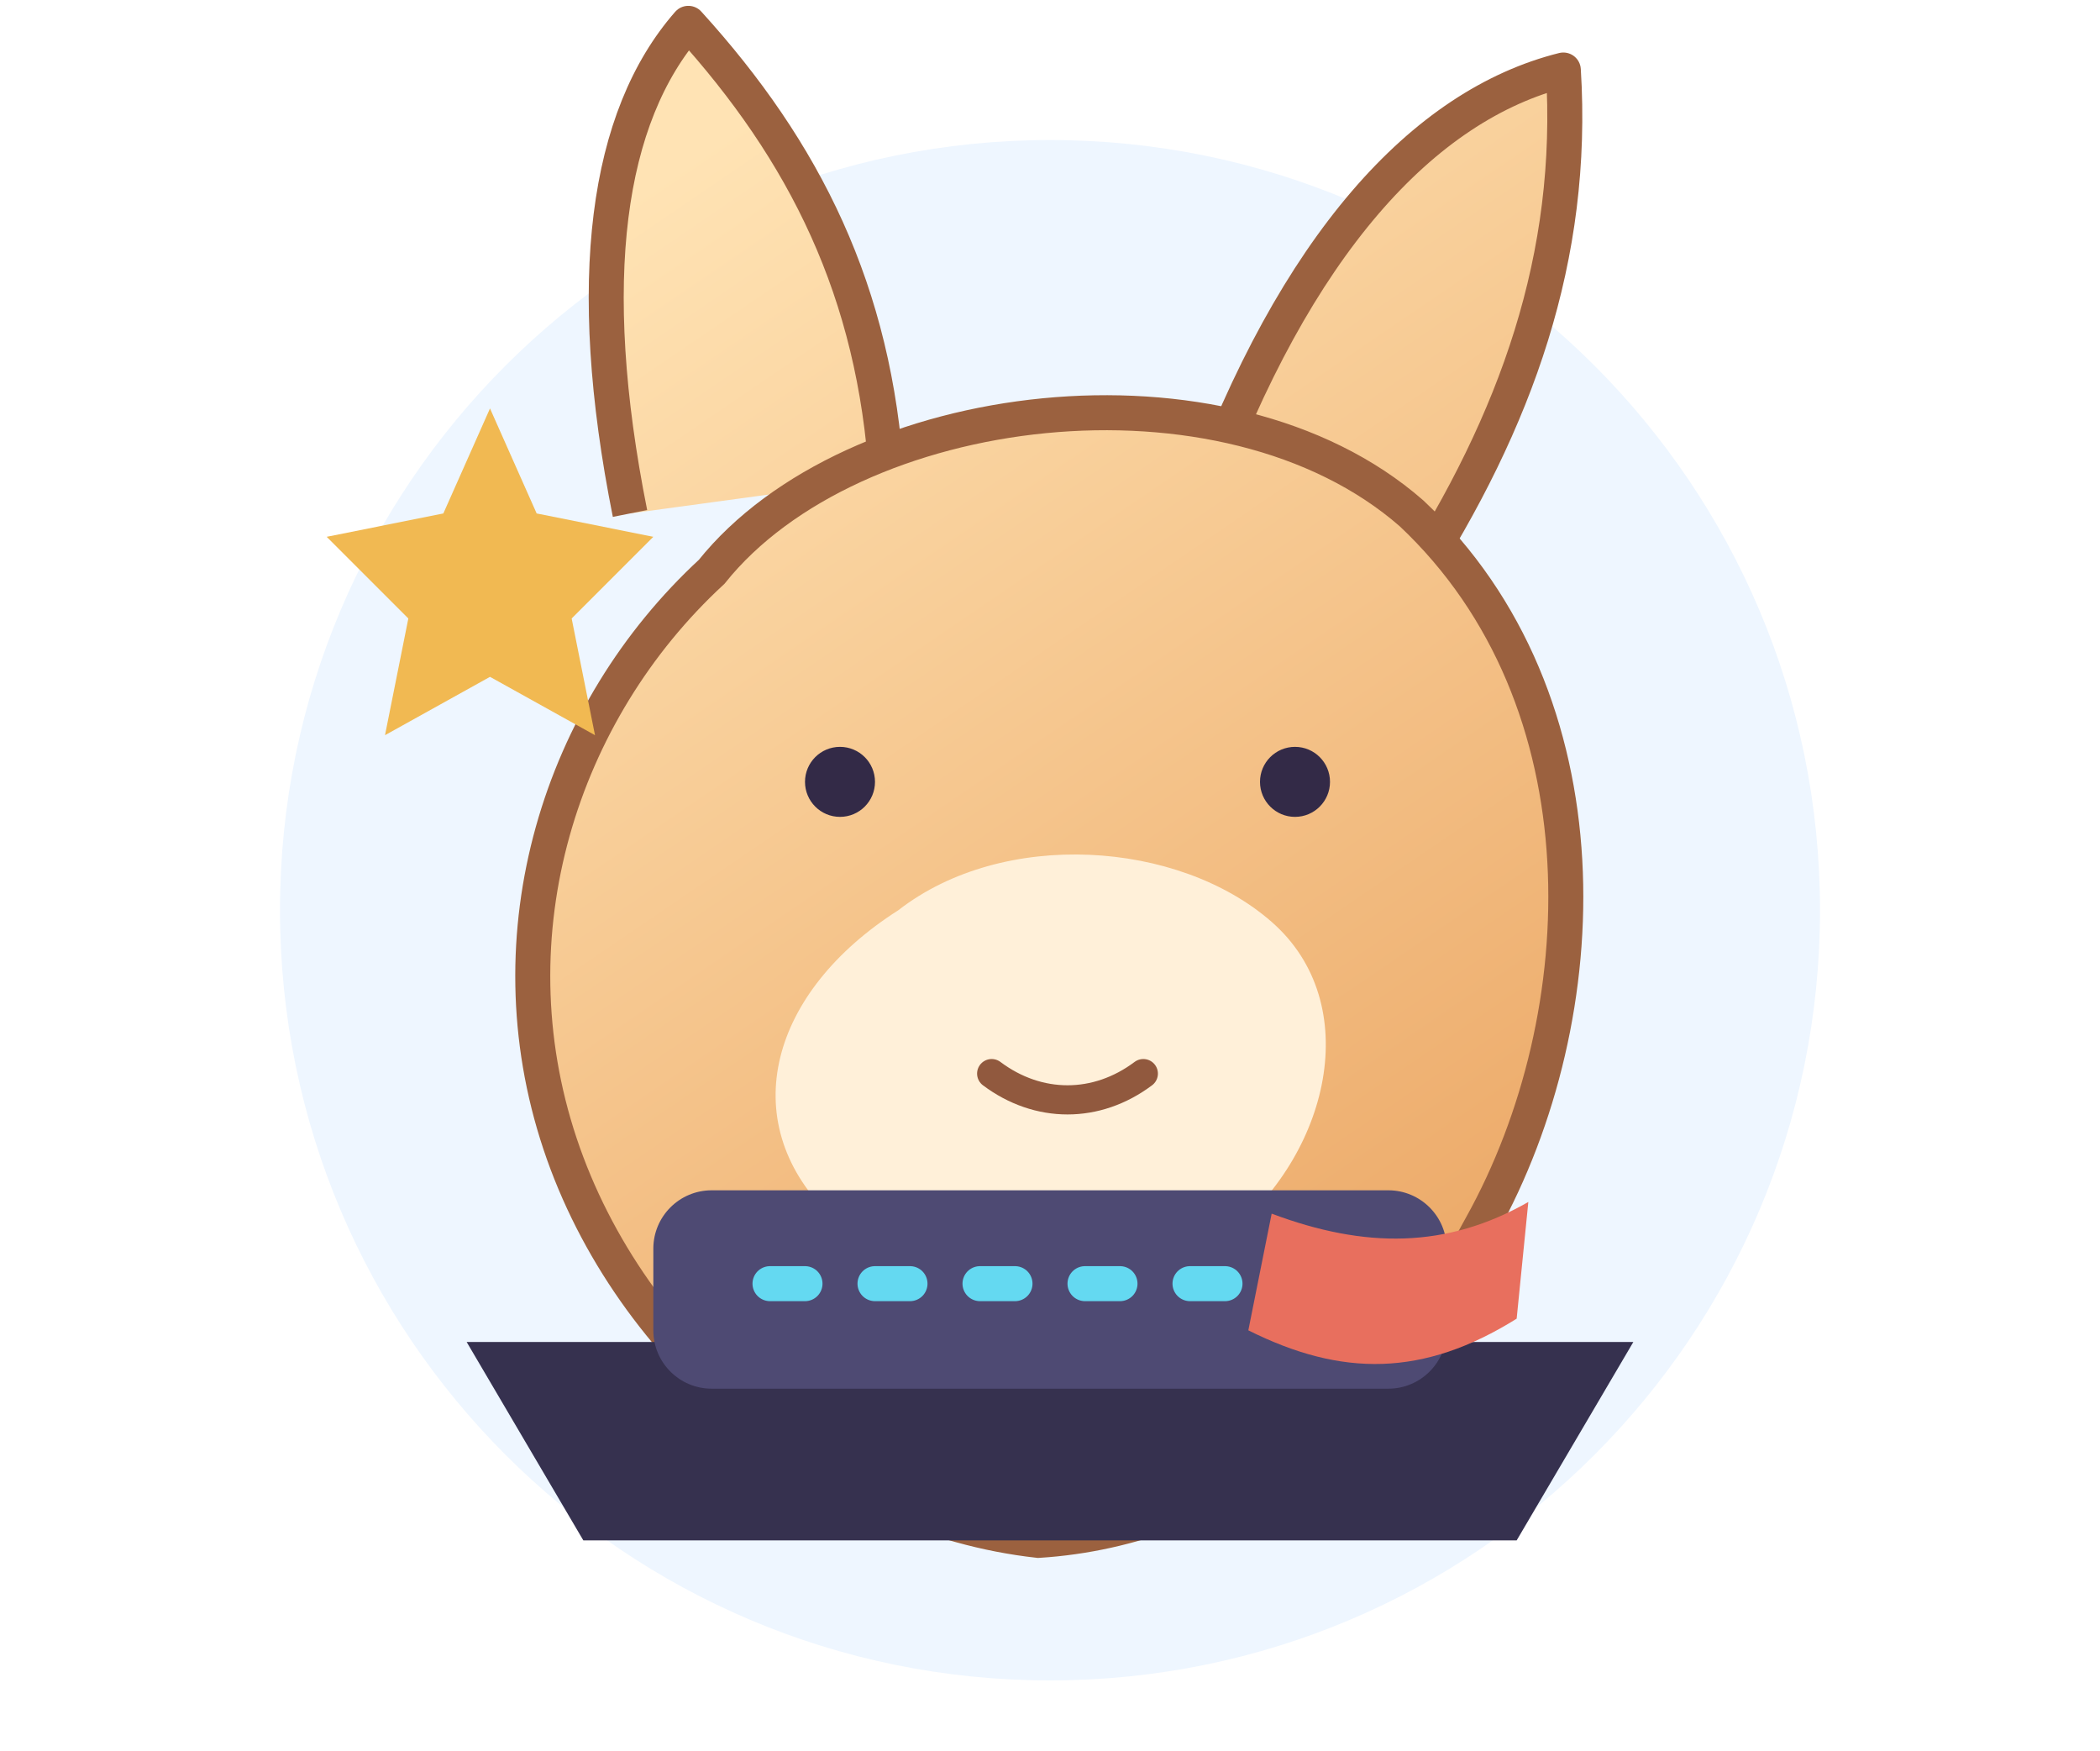
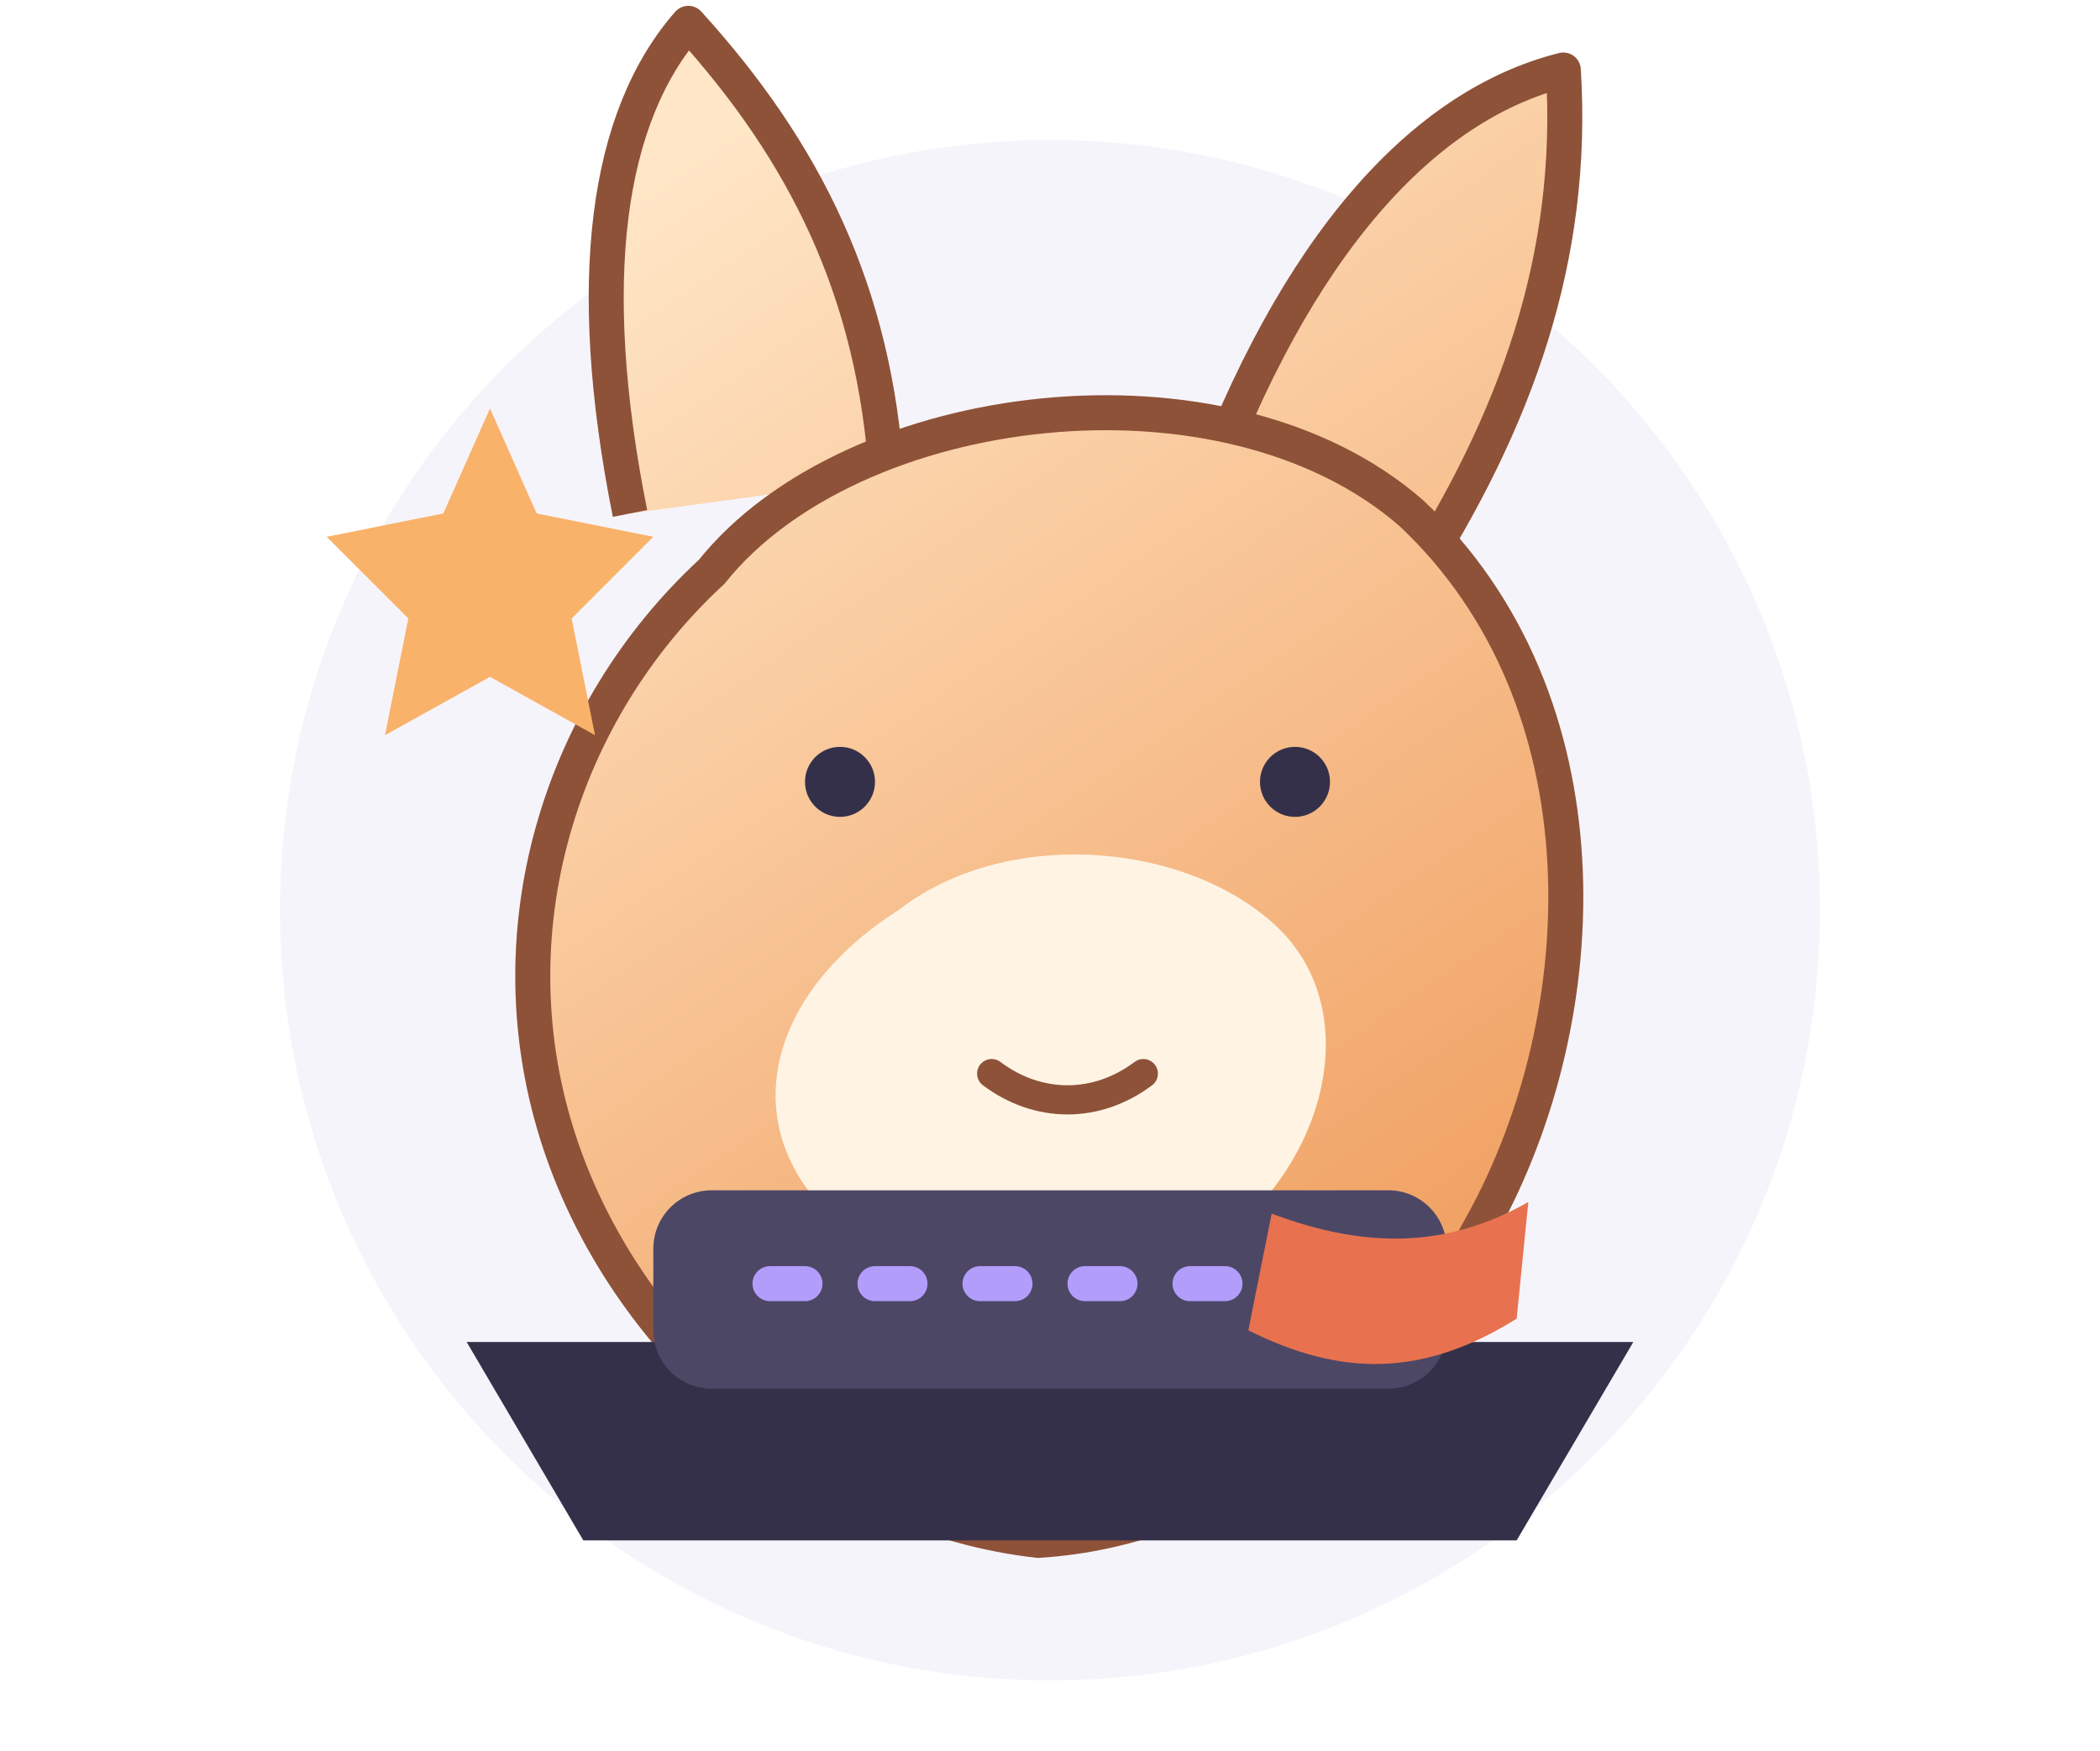
<svg xmlns="http://www.w3.org/2000/svg" viewBox="0 0 180 150" fill="none">
  <defs>
    <linearGradient id="fur" x1="51" y1="19" x2="128" y2="132" gradientUnits="userSpaceOnUse">
-       <stop stop-color="#FFE3B4" />
-       <stop offset="1" stop-color="#E9A05C" />
+       <stop stop-color="#FFE6C6" />
+       <stop offset="1" stop-color="#EE9450" />
    </linearGradient>
  </defs>
-   <circle cx="90" cy="78" r="66" fill="#EEF6FF" />
-   <path d="M54 44c-4-20-2-34 5-42 10 11 16 23 17 39m27 2c8-22 19-34 31-37 1 16-4 30-13 44" fill="url(#fur)" stroke="#9B613F" stroke-width="3" stroke-linejoin="round" />
-   <path d="M61 49c12-15 44-19 60-5 17 16 16 43 6 61-8 15-22 26-38 27-18-2-35-16-41-34-6-18 0-37 13-49Z" fill="url(#fur)" stroke="#9B613F" stroke-width="3" />
-   <path d="M77 78c9-7 24-6 32 1 8 7 5 20-4 27-10 7-26 6-34-2-8-8-5-19 6-26Z" fill="#FFF0D9" />
-   <circle cx="72" cy="67" r="3" fill="#332A47" />
-   <circle cx="111" cy="67" r="3" fill="#332A47" />
-   <path d="M85 92c4 3 9 3 13 0" stroke="#91593E" stroke-width="2.5" stroke-linecap="round" />
-   <path d="M40 115h100l-10 17H50l-10-17Z" fill="#36314F" />
-   <rect x="56" y="102" width="68" height="17" rx="5" fill="#4E4A73" />
-   <path d="M66 110h47" stroke="#64D9F1" stroke-width="3" stroke-linecap="round" stroke-dasharray="3 6" />
-   <path d="M109 104c8 3 15 3 22-1l-1 10c-8 5-15 5-23 1l2-10Z" fill="#E86F5E" />
-   <path d="m42 35 4 9 10 2-7 7 2 10-9-5-9 5 2-10-7-7 10-2 4-9Z" fill="#F1B952" />
+   <circle cx="90" cy="78" r="66" fill="#F6F4FB" />
+   <path d="M54 44c-4-20-2-34 5-42 10 11 16 23 17 39m27 2c8-22 19-34 31-37 1 16-4 30-13 44" fill="url(#fur)" stroke="#8E5238" stroke-width="3" stroke-linejoin="round" />
+   <path d="M61 49c12-15 44-19 60-5 17 16 16 43 6 61-8 15-22 26-38 27-18-2-35-16-41-34-6-18 0-37 13-49Z" fill="url(#fur)" stroke="#8E5238" stroke-width="3" />
+   <path d="M77 78c9-7 24-6 32 1 8 7 5 20-4 27-10 7-26 6-34-2-8-8-5-19 6-26Z" fill="#FFF4E4" />
+   <circle cx="72" cy="67" r="3" fill="#353049" />
+   <circle cx="111" cy="67" r="3" fill="#353049" />
+   <path d="M85 92c4 3 9 3 13 0" stroke="#8E5238" stroke-width="2.5" stroke-linecap="round" />
+   <path d="M40 115h100l-10 17H50l-10-17Z" fill="#353049" />
+   <rect x="56" y="102" width="68" height="17" rx="5" fill="#4D4766" />
+   <path d="M66 110h47" stroke="#B39DFB" stroke-width="3" stroke-linecap="round" stroke-dasharray="3 6" />
+   <path d="M109 104c8 3 15 3 22-1l-1 10c-8 5-15 5-23 1l2-10Z" fill="#E8724F" />
+   <path d="m42 35 4 9 10 2-7 7 2 10-9-5-9 5 2-10-7-7 10-2 4-9Z" fill="#F9B26A" />
</svg>
